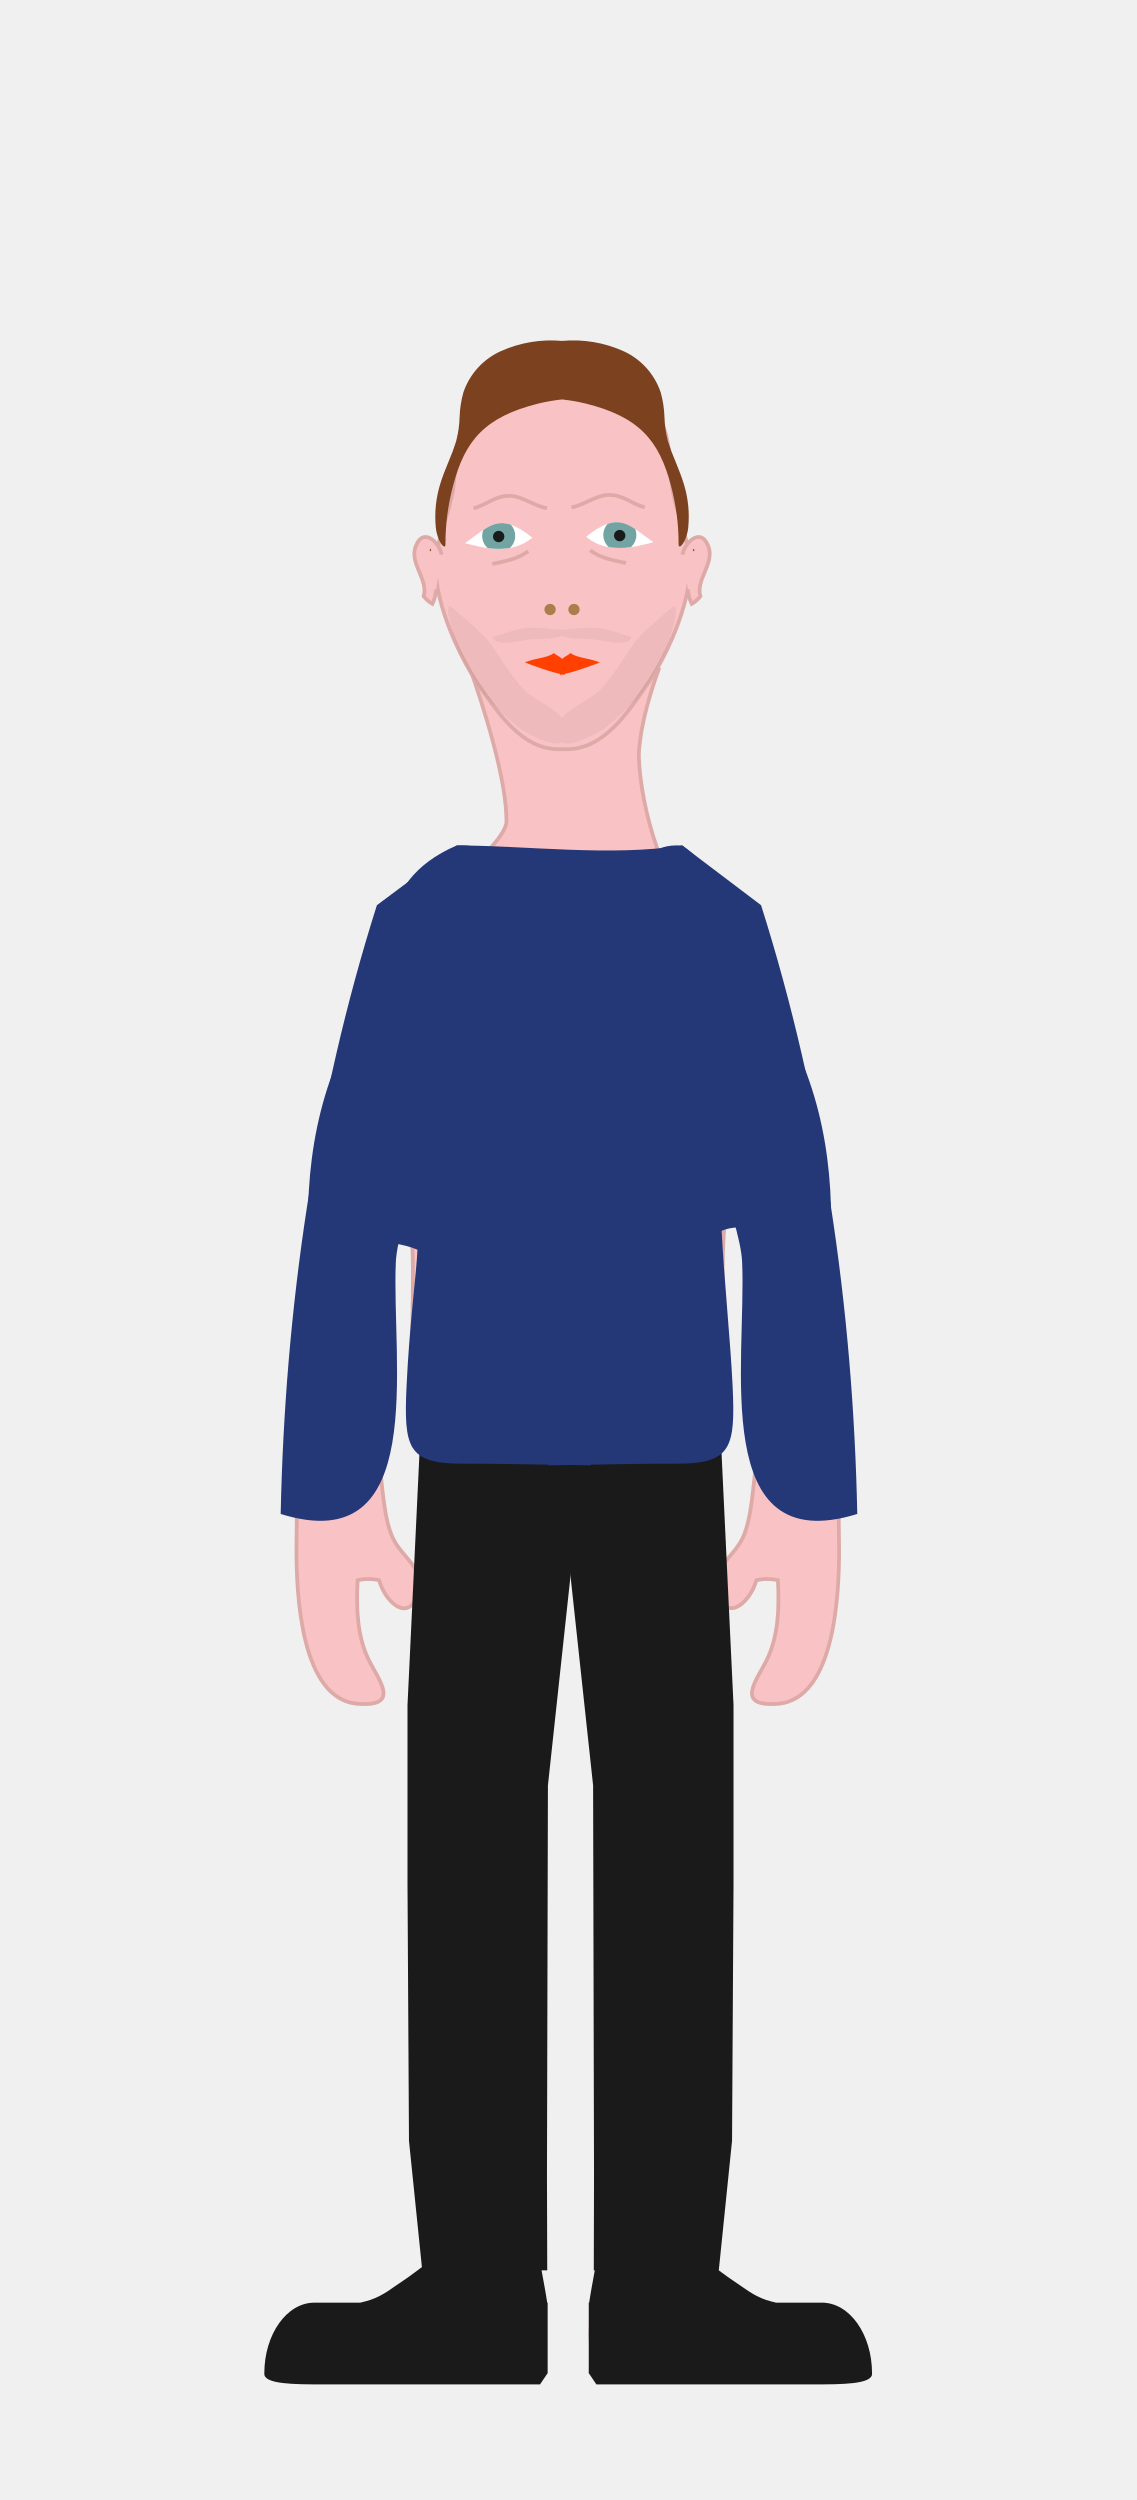
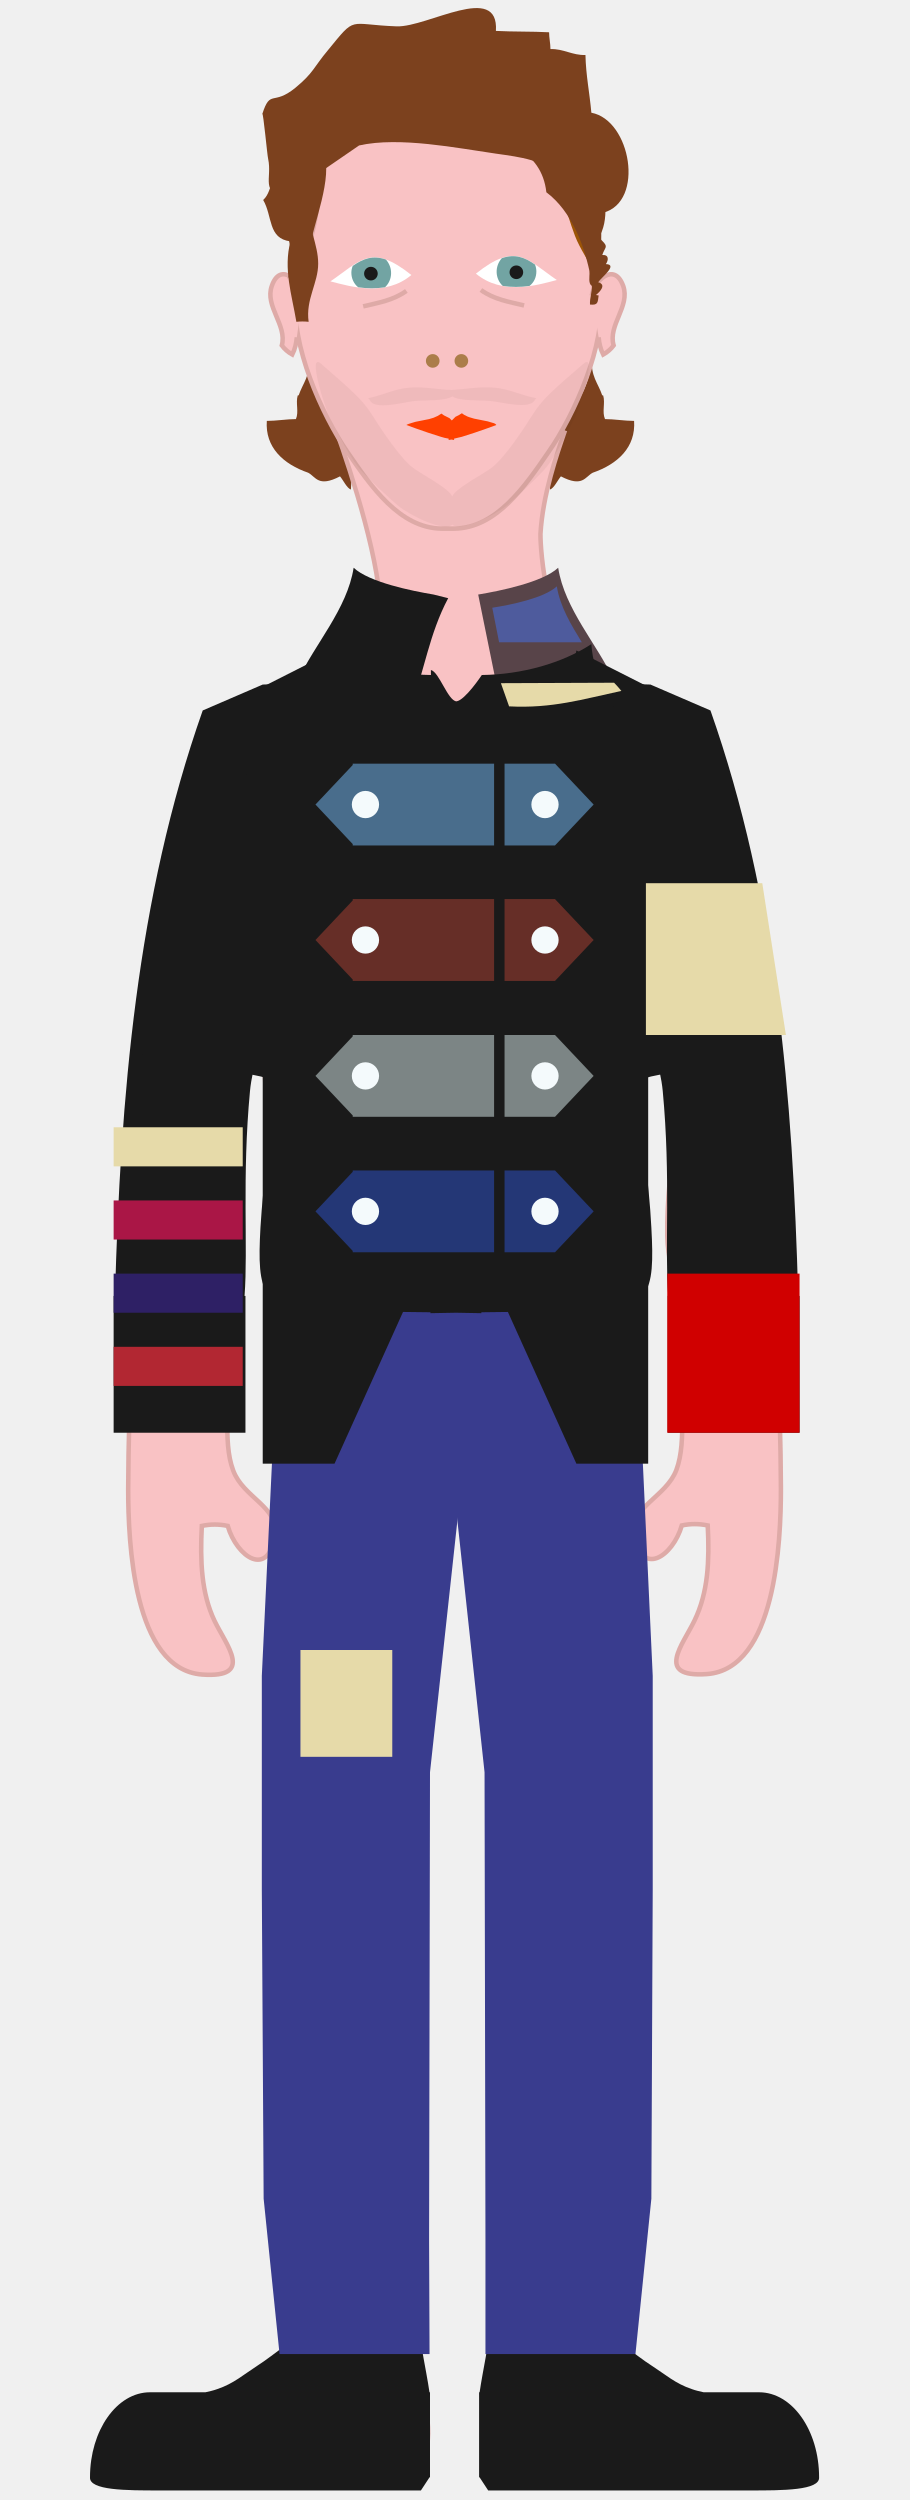
- <svg xmlns="http://www.w3.org/2000/svg" id="Layer_1" data-name="Layer 1" viewBox="0 0 300 660">
-   <defs>
-     <style>.cls-1{fill:#f9c2c4;}.cls-1,.cls-5{stroke:#deaaa7;stroke-miterlimit:10;}.cls-2{fill:#1a1a1a;}.cls-3{fill:#fff;}.cls-4{fill:#72a4a3;}.cls-5{fill:none;}.cls-6{fill:#ab7d4a;}.cls-7{fill:#ff4000;}.cls-8{fill:#243776;}.cls-9{fill:#f24aa2;}.cls-10{fill:#7c411e;}.cls-11{fill:#310d0a;opacity:0.05;}</style>
-   </defs>
-   <path class="cls-1" d="M124,176.24c3.28,9.24,10.07,30.05,9.68,41.19-1.43,5.41-10.36,11.33-16.37,21.81-1.28,2.22-3.29,3.94-4.7,6.12-5.07,6-12.45,10.79-16.6,17.36-4.71,7.47-5.27,18-6.75,26.31a706.88,706.88,0,0,0-11,120c0,11.59,1.08,39.7,16.27,40.78,11.54.82,5.28-6.43,2.73-11.78-2.92-6.11-3.25-13.09-2.85-20.85a12.62,12.62,0,0,1,5.67,0c2,6.92,9,11.56,10.39,2,.94-6.22-5-8.22-7.22-14.22-2.52-6.65-2.26-16.19-4-24-2-8.81,3.91-18,4-27.47.16-16.6-4-27.25-.95-42.49,2-9.94.71-27.12,6.5-35.33v.86c-4.17,16.06.21,42.31.21,58.22,0,15.56-.63,31.36.15,46.85,1.81.15,3.58.34,5.32.56l3.12,208.09,0,2.39a13.25,13.25,0,0,0-.35,2c-.4,7.12-4.45,8.79-9.7,12-4.64,2.81-9.87,5.62-15.46,6.78-4.64,1-12.65-.28-13.84,5.26-1.65,7.67,5.93,6.32,10.85,7.08,2.78.43,4.88,1.47,7.82,1.59a56.08,56.08,0,0,0,9.91-.66c6.58-.94,13.29-1,20.1-1.68,5.94-.6,15.38,1.53,16.66-5.3,1.5-8-3.17-15.46-2.33-23l.07-4.19h0v-1.84h0l-3.07-204.72c3,.38,6.15.66,9.42.8v.1h.12c.71,0,1.4,0,2.09,0s1.38,0,2.09,0h.12v-.1c3.27-.14,6.4-.42,9.42-.8l-3.07,204.72h0v1.84h0l.07,4.19c.83,7.57-3.83,15-2.33,23,1.28,6.83,10.72,4.7,16.66,5.3,6.81.69,13.52.74,20.1,1.68a56.08,56.08,0,0,0,9.91.66c2.94-.12,5-1.17,7.82-1.59,4.93-.75,12.5.59,10.85-7.08-1.19-5.54-9.2-4.3-13.84-5.26-5.59-1.15-10.82-4-15.46-6.78-5.25-3.17-9.3-4.84-9.7-12a13.25,13.25,0,0,0-.35-2l0-2.39,3.12-208.09c1.74-.22,3.51-.41,5.32-.56.79-15.49.15-31.29.15-46.85,0-15.91,4.39-42.15.21-58.22v-.86c5.79,8.21,4.49,25.39,6.5,35.33,3.08,15.24-1.11,25.89-.95,42.49.09,9.52,6,18.67,4,27.47-1.74,7.79-1.49,17.32-4,24-2.27,6-8.16,8-7.22,14.22,1.44,9.52,8.36,4.87,10.39-2a12.62,12.62,0,0,1,5.67,0c.4,7.76.07,14.73-2.85,20.85-2.55,5.35-8.81,12.6,2.73,11.78,15.19-1.08,16.29-29.19,16.27-40.78a706.87,706.87,0,0,0-11-120c-1.47-8.35-2-18.84-6.75-26.31-4.15-6.57-11.52-11.36-16.6-17.36-1.41-2.18-5.43-3.89-6.7-6.12-12-20.84-11.82-40.19-11.82-40.19.5-8.74,3.56-17.61,5.4-22.81" />
-   <polygon class="cls-2" points="156.76 599.36 165.01 599.36 173.26 599.36 181.51 599.36 189.76 599.36 193.26 565.16 193.65 497.17 193.65 450.17 189.76 368.36 181.51 368.36 173.26 368.36 165.01 368.36 156.76 368.36 145.38 367.53 156.58 471.36 156.82 574.17 156.76 599.36" />
-   <path class="cls-2" d="M144.46,607.9c-.8-5.48-2.09-10.5-2.12-14.2-5.78-.27-17.16-3.31-22.42-1.06-2.57,1.1-10.44,7.47-13.28,9.32-3.08,2-5.29,4-8.88,5.22-.79.26-1.68.49-2.64.72H83c-7.3,0-13.22,8.36-13.22,18.69h0c-.2,2.88,8,2.89,15.28,2.89h57.51l1.95-2.89h.06V607.9Z" />
-   <path class="cls-2" d="M155.54,607.9c.8-5.48,2.09-10.5,2.12-14.2,5.78-.27,17.16-3.31,22.42-1.06,2.57,1.1,10.44,7.47,13.28,9.32,3.08,2,5.29,4,8.88,5.22.79.26,1.68.49,2.64.72H217c7.3,0,13.22,8.36,13.22,18.69h0c.2,2.88-8,2.89-15.28,2.89H157.44l-1.95-2.89h-.06V607.9Z" />
-   <path class="cls-1" d="M182,146.85c-.81-6-3.45-11.56-4.41-17.47s-.39-12-2.75-17.47c-5-11.67-15.47-16-26.26-15.46-10.79-.51-21.22,3.79-26.26,15.46-2.37,5.49-1.82,11.69-2.75,17.47s-3.6,11.5-4.41,17.47c-1.39,10.25,5.73,26,11.22,34,5.25,7.63,11.5,16.82,20.84,16.93.45,0,.9,0,1.35,0s.89,0,1.34,0c9.34-.1,15.6-9.29,20.84-16.93C176.3,172.88,183.42,157.1,182,146.85Z" />
-   <path class="cls-1" d="M180.19,146.44c.37-3,4.87-7.62,6.85-2.09,1.61,4.5-3.41,8.61-2.15,13.08a8.2,8.2,0,0,1-2.29,2,10.06,10.06,0,0,1-1-3.83" />
-   <path class="cls-3" d="M154.71,141.71c8.9-7.09,11.23-3.09,17.79,1.44-4.52,1.15-12,3.36-17.79-1.44" />
-   <path class="cls-4" d="M168,141.22a4.36,4.36,0,0,0-.29-1.54c-2.32-1.56-4.39-2.37-7.27-1.41a4.34,4.34,0,0,0,.27,6.17,19.14,19.14,0,0,0,5.85,0A4.34,4.34,0,0,0,168,141.22Z" />
-   <circle class="cls-2" cx="163.6" cy="141.4" r="1.5" />
-   <path class="cls-5" d="M155.8,145.28c2.85,2.14,6.18,2.65,9.47,3.36" />
-   <path class="cls-5" d="M150.85,133.94c3.16-.52,6.59-3.19,9.68-3.27,4.06-.1,6,2.3,9.68,3.27" />
-   <path class="cls-3" d="M140.54,141.95c-8.9-7.09-11.23-3.09-17.79,1.44,4.52,1.15,12,3.36,17.79-1.44" />
-   <path class="cls-4" d="M127.29,141.46a4.33,4.33,0,0,1,.29-1.54c2.32-1.56,4.39-2.37,7.27-1.41a4.34,4.34,0,0,1-.27,6.17,19.12,19.12,0,0,1-5.85,0A4.34,4.34,0,0,1,127.29,141.46Z" />
-   <circle class="cls-2" cx="131.65" cy="141.64" r="1.5" />
-   <path class="cls-5" d="M139.45,145.52c-2.85,2.14-6.18,2.64-9.47,3.36" />
-   <path class="cls-5" d="M144.4,134.18c-3.16-.52-6.59-3.19-9.68-3.27-4.06-.1-6,2.3-9.68,3.27" />
-   <circle class="cls-6" cx="145.22" cy="160.91" r="1.49" />
-   <circle class="cls-6" cx="151.53" cy="160.91" r="1.49" />
-   <path class="cls-7" d="M157.29,174.51c-.33-.11-.67-.21-1-.3l-1-.24-1-.22-1-.23c-.33-.08-.65-.17-1-.28a7.3,7.3,0,0,1-.89-.36,5.22,5.22,0,0,1-.8-.48,2,2,0,0,1-.26.24l-.32.22-.35.21-.36.21-.36.23-.34.26-.19.19-.19-.19-.34-.26-.36-.23-.36-.21-.35-.21-.32-.22a2.1,2.1,0,0,1-.26-.24,5.17,5.17,0,0,1-.8.48,7.37,7.37,0,0,1-.89.36c-.31.11-.63.2-1,.28l-1,.23-1,.22-1,.24c-.34.09-.68.19-1,.3a8.81,8.81,0,0,0-1,.39l2.16.79c.8.29,1.67.6,2.59.91s1.87.61,2.84.88c.56.16,1.13.3,1.69.43l0,.27.62-.13.62.13,0-.27c.57-.13,1.13-.27,1.7-.43,1-.27,1.92-.57,2.84-.88s1.79-.62,2.59-.91l2.16-.79A8.81,8.81,0,0,0,157.29,174.51Z" />
-   <path class="cls-1" d="M116.56,146.44c-.37-3-4.87-7.62-6.85-2.09-1.61,4.5,3.41,8.61,2.15,13.08a8.23,8.23,0,0,0,2.29,2,10,10,0,0,0,1-3.83" />
-   <path class="cls-8" d="M120.58,223.24c33.67-2.65-15,86.8-16.08,109.93-1.2,26.37,8.85,78.69-30.4,66.52,1.12-54.11,9-109,25.4-160.72" />
-   <path class="cls-8" d="M180.14,223.24c-33.67-2.65,14.73,86.8,15.78,109.93,1.2,26.37-8.85,78.69,30.4,66.52-1.12-54.11-9-109-25.4-160.72" />
-   <path class="cls-9" d="M122.8,440.29c3.22,0,3.22-5,0-5s-3.22,5,0,5Z" />
-   <path class="cls-9" d="M130.8,449.29c3.22,0,3.22-5,0-5s-3.22,5,0,5Z" />
-   <path class="cls-9" d="M120.8,476.29c3.22,0,3.22-5,0-5s-3.22,5,0,5Z" />
-   <path class="cls-9" d="M120.8,464.29c3.22,0,3.22-5,0-5s-3.22,5,0,5Z" />
-   <path class="cls-9" d="M127.8,465.29c3.22,0,3.22-5,0-5s-3.22,5,0,5Z" />
-   <path class="cls-9" d="M130.8,493.29c3.22,0,3.22-5,0-5s-3.22,5,0,5Z" />
-   <path class="cls-9" d="M130.8,469.29c3.22,0,3.22-5,0-5s-3.22,5,0,5Z" />
-   <path class="cls-9" d="M130.8,475.29c3.22,0,3.22-5,0-5s-3.22,5,0,5Z" />
-   <path class="cls-9" d="M126.8,491.29c3.22,0,3.22-5,0-5s-3.22,5,0,5Z" />
-   <path class="cls-9" d="M114.8,496.29c3.22,0,3.22-5,0-5s-3.22,5,0,5Z" />
-   <path class="cls-9" d="M135.8,518.29c3.22,0,3.22-5,0-5s-3.22,5,0,5Z" />
-   <path class="cls-9" d="M121.8,528.29c3.22,0,3.22-5,0-5s-3.22,5,0,5Z" />
-   <path class="cls-9" d="M123.8,516.29c3.22,0,3.22-5,0-5s-3.22,5,0,5Z" />
-   <path class="cls-9" d="M123.8,516.29c3.22,0,3.22-5,0-5s-3.22,5,0,5Z" />
-   <path class="cls-9" d="M134.8,436.29c3.22,0,3.22-5,0-5s-3.22,5,0,5Z" />
-   <path class="cls-9" d="M138.8,460.29c3.22,0,3.22-5,0-5s-3.22,5,0,5Z" />
-   <path class="cls-9" d="M118.8,449.29c3.22,0,3.22-5,0-5s-3.22,5,0,5Z" />
-   <path class="cls-10" d="M178.39,122a60.27,60.27,0,0,1-2.11-5.67,29.67,29.67,0,0,1-.87-6.32,26.79,26.79,0,0,0-1-6.46,18.41,18.41,0,0,0-9.89-10.88A32.35,32.35,0,0,0,148.37,90a32.35,32.35,0,0,0-16.14,2.7,18.41,18.41,0,0,0-9.89,10.88,26.75,26.75,0,0,0-1,6.46,29.78,29.78,0,0,1-.87,6.32,60.52,60.52,0,0,1-2.11,5.67c-.76,1.85-1.52,3.69-2.1,5.61a29.34,29.34,0,0,0-1.21,11.59c.37,3.77,2.55,6.22,2.55,4.47a60.16,60.16,0,0,1,.5-7.88,61.73,61.73,0,0,1,1.52-7.63c1.57-6,3.67-10.53,7.15-14s8.31-5.9,15.33-7.65a49.51,49.51,0,0,1,6.28-1.09,49.5,49.5,0,0,1,6.27,1.09c7,1.75,11.86,4.17,15.33,7.65s5.58,8,7.15,14a61.73,61.73,0,0,1,1.52,7.63,60.16,60.16,0,0,1,.5,7.88c0,1.75,2.18-.7,2.55-4.47a29.34,29.34,0,0,0-1.21-11.59C179.91,125.73,179.15,123.89,178.39,122Z" />
-   <path class="cls-10" d="M113.86,145.28l-.3-.51C113.38,145.45,113.4,145.78,113.86,145.28Z" />
-   <path class="cls-10" d="M183.19,144.78l-.3.51C183.35,145.78,183.37,145.45,183.19,144.78Z" />
-   <path class="cls-11" d="M177.34,160.43c-7.08,6.07-9.08,7.86-11.23,11.2-1.92,3-6.25,9.72-9.29,11.88-2,1.43-6.41,3.73-8,5.51a5,5,0,0,0-.43.56,4.89,4.89,0,0,0-.43-.56c-1.61-1.79-6-4.08-8-5.51-3-2.15-7.37-8.9-9.29-11.88-2.15-3.33-4.15-5.13-11.23-11.2-3-2.59.83,9.67,2,11.92,1.74,3.3,4.49,9.24,7.15,11.93a99.81,99.81,0,0,0,7.81,7.36c2.75,2.28,10.27,5.85,12,4.23,1.72,1.62,9.25-1.95,12-4.23a99.84,99.84,0,0,0,7.81-7.36c2.66-2.68,5.41-8.63,7.15-11.93C176.52,170.1,180.37,157.85,177.34,160.43Z" />
-   <path class="cls-11" d="M157.88,165.8c-3.28-.29-6.29.32-9.51.47-3.22-.15-6.23-.76-9.51-.47s-6.06,1.82-8.91,2.31l.27.33c.95,2.48,7.31.56,10,.33,1.93-.17,6.55.07,8.17-1,1.62,1.06,6.24.82,8.17,1,2.66.23,9,2.15,10-.33l.27-.33C163.94,167.62,161.09,166.09,157.88,165.8Z" />
-   <polygon class="cls-2" points="144.47 599.36 136.22 599.36 127.97 599.36 119.72 599.36 111.47 599.36 107.97 565.16 107.58 497.17 107.58 450.17 111.47 368.36 119.72 368.36 127.97 368.36 136.22 368.36 144.47 368.36 155.85 367.53 144.65 471.36 144.4 574.17 144.47 599.36" />
-   <path class="cls-8" d="M204.54,266.2c-8-12.9-7-30.2-24.4-43-18.76,3-41.51,0-59.56,0-23.33,10-16.43,30.06-24.4,43-12.32,19.94-16,41.56-14.6,65.69,5.05-5.65,22.21-4.9,28.63-1.95-.3,6.7-2.12,19.59-2.88,36-.75,16.14.27,20.49,14.6,20.47,7.57,0,15.18.13,22.81.26v.18l5.63-.09,5.63.09v-.18c7.62-.14,15.24-.27,22.81-.26,14.32,0,15.35-4.33,14.6-20.47-.53-11.45-2.35-29.34-2.88-41,6.42-2.95,23.57,1.3,28.63,6.95C220.54,307.77,216.86,286.14,204.54,266.2Z" />
+ <svg xmlns="http://www.w3.org/2000/svg" version="1.1" id="Layer_1" x="0px" y="0px" viewBox="0 0 200 550" style="enable-background:new 0 0 200 550;" xml:space="preserve">
+   <style type="text/css">
+ 	.st0{fill:#7C411E;}
+ 	.st1{fill:#F9C2C4;stroke:#DEAAA7;stroke-miterlimit:10;}
+ 	.st2{fill:#1A1A1A;}
+ 	.st3{fill:#FFFFFF;}
+ 	.st4{fill:#72A4A3;}
+ 	.st5{fill:none;stroke:#DEAAA7;stroke-miterlimit:10;}
+ 	.st6{fill:#AB7D4A;}
+ 	.st7{fill:#FF4000;}
+ 	.st8{fill:#9C5406;}
+ 	.st9{fill:#393C8E;}
+ 	.st10{opacity:5.000000e-02;fill:#310D0A;enable-background:new    ;}
+ 	.st11{fill:#584449;}
+ 	.st12{fill:#634E37;}
+ 	.st13{fill:#AA1646;}
+ 	.st14{fill:#2E2065;}
+ 	.st15{fill:#B22732;}
+ 	.st16{fill:#E6DAA9;}
+ 	.st17{fill:#4E5B9D;}
+ 	.st18{fill:#D00000;}
+ 	.st19{fill:#496D8C;}
+ 	.st20{fill:#662E27;}
+ 	.st21{fill:#7C8585;}
+ 	.st22{fill:#243776;}
+ 	.st23{fill:#F4FAFC;}
+ </style>
+   <path class="st0" d="M130.4,86.5c0.8,0.2,1.5,0.4,2.3,0.5c0.5,1.7-0.3,3.6,0.4,5.2c2,0,4.3,0.4,6.4,0.4c0.4,5.8-3.6,9.5-9.1,11.4  c-1.7,0.9-2.2,3.3-7,0.8c-0.7,0.8-1.5,2.6-2.4,2.9c-1.1-15.8,6.5-14.3,9.2-27.6c0.1,3.5,1.9,4.8,2.6,8" />
+   <path class="st0" d="M67.8,86.5c-0.8,0.2-1.5,0.4-2.3,0.5c-0.5,1.7,0.3,3.6-0.4,5.2c-2,0-4.3,0.4-6.4,0.4c-0.4,5.8,3.6,9.5,9.1,11.4  c1.7,0.9,2.2,3.3,7,0.8c0.7,0.8,1.5,2.6,2.4,2.9c1.1-15.8-6.5-14.3-9.2-27.6c-0.1,3.5-1.9,4.8-2.6,8" />
+   <path class="st1" d="M74,94.8c3.3,9.2,10.1,30.1,9.7,41.2c-1.4,5.4-10.4,11.3-16.4,21.8c-1.3,2.2-3.3,3.9-4.7,6.1  c-5.1,6-12.4,10.8-16.6,17.4c-4.7,7.5-5.3,18-6.8,26.3c-7.1,39.6-10.8,79.8-11,120c0,11.6,1.1,39.7,16.3,40.8  c11.5,0.8,5.3-6.4,2.7-11.8c-2.9-6.1-3.2-13.1-2.8-20.9c1.9-0.4,3.8-0.4,5.7,0c2,6.9,9,11.6,10.4,2c0.9-6.2-7-8.2-9.2-14.2  c-2.5-6.6-0.3-16.2-2-24c-2-8.8,3.9-18,4-27.5c0.2-16.6-4-27.2-0.9-42.5c2-9.9,0.7-27.1,6.5-35.3v0.9c-4.2,16.1,0.2,42.3,0.2,58.2  c0,15.6-0.6,31.4,0.2,46.9c1.8,0.1,3.6,0.3,5.3,0.6l3.1,208.1v2.4c-0.2,0.7-0.3,1.3-0.3,2c-0.4,7.1-4.4,8.8-9.7,12  c-4.6,2.8-9.8,5.6-15.3,6.8c-4.6,1-12.7-0.3-13.8,5.3c-1.7,7.7,5.9,6.3,10.8,7.1c2.8,0.4,4.9,1.5,7.8,1.6c3.3,0.1,6.6-0.1,9.9-0.7  c6.6-0.9,13.3-1,20.1-1.7c5.9-0.6,15.4,1.5,16.7-5.3c1.5-8-3.2-15.5-2.3-23l0.1-4.2l0,0v-1.9l0,0l-3.1-204.7c3,0.4,6.1,0.7,9.4,0.8  v0.1h0.1c0.7,0,1.4,0,2.1,0s1.4,0,2.1,0h0.1v-0.1c3.3-0.1,6.4-0.4,9.4-0.8l-3.1,204.7l0,0v1.8l0,0l0.1,4.2c0.8,7.6-3.8,15-2.3,23  c1.3,6.8,10.7,4.7,16.7,5.3c6.8,0.7,13.5,0.7,20.1,1.7c3.3,0.5,6.6,0.7,9.9,0.7c2.9-0.1,5-1.2,7.8-1.6c4.9-0.8,12.5,0.6,10.9-7.1  c-1.2-5.5-9.2-4.3-13.8-5.3c-5.6-1.2-10.8-4-15.5-6.8c-5.2-3.2-9.3-4.8-9.7-12c-0.1-0.7-0.2-1.3-0.4-2v-2.4l3.1-208.1  c1.7-0.2,3.5-0.4,5.3-0.6c0.8-15.5,0.1-31.3,0.1-46.9c0-15.9,4.4-42.1,0.2-58.2v-0.9c5.8,8.2,4.5,25.4,6.5,35.3  c3.1,15.2-1.1,25.9-0.9,42.5c0.1,9.5,6,18.7,4,27.5c-1.7,7.8,0.5,17.3-2,24c-2.3,6-10.2,8-9.2,14.2c1.4,9.5,8.4,4.9,10.4-2  c1.9-0.4,3.8-0.4,5.7,0c0.4,7.8,0.1,14.7-2.9,20.9c-2.6,5.4-8.8,12.6,2.7,11.8c15.2-1.1,16.3-29.2,16.3-40.8  c-0.2-40.2-3.9-80.4-11-120c-1.5-8.4-2-18.8-6.8-26.3c-4.1-6.6-11.5-11.4-16.6-17.4c-1.4-2.2-5.4-3.9-6.7-6.1  c-12-20.8-11.8-40.2-11.8-40.2c0.5-8.7,3.6-17.6,5.4-22.8" />
+   <path class="st2" d="M94.5,526.4c-0.8-5.5-2.1-10.5-2.1-14.2c-5.8-0.3-17.2-3.3-22.4-1.1c-2.6,1.1-10.4,7.5-13.3,9.3  c-3.1,2-5.3,4-8.9,5.2c-0.8,0.3-1.7,0.5-2.6,0.7H33c-7.3,0-13.2,8.4-13.2,18.7l0,0c-0.2,2.9,8,2.9,15.3,2.9h57.5l1.9-2.9h0.1v-18.7  H94.5z" />
+   <path class="st2" d="M105.5,526.4c0.8-5.5,2.1-10.5,2.1-14.2c5.8-0.3,17.2-3.3,22.4-1.1c2.6,1.1,10.4,7.5,13.3,9.3  c3.1,2,5.3,4,8.9,5.2c0.8,0.3,1.7,0.5,2.6,0.7H167c7.3,0,13.2,8.4,13.2,18.7l0,0c0.2,2.9-8,2.9-15.3,2.9h-57.5l-1.9-2.9h-0.1v-18.7  H105.5z" />
+   <path class="st1" d="M132,65.4c-0.8-6-3.4-11.6-4.4-17.5s-0.4-12-2.8-17.5c-5-11.7-15.5-16-26.3-15.5c-10.8-0.5-21.2,3.8-26.3,15.5  c-2.4,5.5-1.8,11.7-2.8,17.5S66,59.4,65.2,65.4c-1.4,10.2,5.7,26,11.2,34c5.2,7.6,11.5,16.8,20.8,16.9c0.4,0,0.9,0,1.4,0  s0.9,0,1.3,0c9.3-0.1,15.6-9.3,20.8-16.9C126.3,91.4,133.4,75.6,132,65.4z" />
+   <path class="st1" d="M130.2,65c0.4-3,4.9-7.6,6.9-2.1c1.6,4.5-3.4,8.6-2.1,13.1c-0.6,0.8-1.4,1.5-2.3,2c-0.6-1.2-0.9-2.5-1-3.8" />
+   <path class="st3" d="M104.7,60.2c8.9-7.1,11.2-3.1,17.8,1.4C118,62.8,110.5,65,104.7,60.2" />
+   <path class="st4" d="M118,59.7c0-0.5-0.1-1-0.3-1.5c-2.3-1.6-4.4-2.4-7.3-1.4c-1.6,1.8-1.5,4.5,0.2,6.1c0,0,0,0,0,0  c1.9,0.3,3.9,0.3,5.9,0C117.5,62.1,118,61,118,59.7z" />
+   <circle class="st2" cx="113.6" cy="59.9" r="1.5" />
+   <path class="st5" d="M105.8,63.8c2.9,2.1,6.2,2.6,9.5,3.4" />
+   <path class="st3" d="M90.5,60.5c-8.9-7.1-11.2-3.1-17.8,1.4C77.3,63.1,84.8,65.3,90.5,60.5" />
+   <path class="st4" d="M77.3,60c0-0.5,0.1-1,0.3-1.5c2.3-1.6,4.4-2.4,7.3-1.4c1.6,1.8,1.5,4.5-0.2,6.1c0,0,0,0,0,0  c-1.9,0.3-3.9,0.3-5.9,0C77.8,62.4,77.3,61.2,77.3,60z" />
+   <circle class="st2" cx="81.6" cy="60.2" r="1.5" />
+   <path class="st5" d="M89.4,64c-2.9,2.1-6.2,2.6-9.5,3.4" />
+   <circle class="st6" cx="95.2" cy="79.4" r="1.5" />
+   <circle class="st6" cx="101.5" cy="79.4" r="1.5" />
+   <path class="st7" d="M108.3,93c-0.3-0.1-0.7-0.2-1-0.3l-1-0.2l-1-0.2l-1-0.2c-0.3-0.1-0.6-0.2-1-0.3c-0.3-0.1-0.6-0.2-0.9-0.4  c-0.3-0.1-0.5-0.3-0.8-0.5c-0.1,0.1-0.2,0.2-0.3,0.2l-0.3,0.2l-0.4,0.2l-0.4,0.2L99.9,92l-0.3,0.3l-0.2,0.2l-0.2-0.2L98.9,92  l-0.4-0.2l-0.4-0.2l-0.4-0.2l-0.3-0.2c-0.1-0.1-0.2-0.2-0.3-0.2c-0.3,0.2-0.5,0.3-0.8,0.5c-0.3,0.1-0.6,0.3-0.9,0.4  c-0.3,0.1-0.6,0.2-1,0.3l-1,0.2l-1,0.2l-1,0.2c-0.3,0.1-0.7,0.2-1,0.3c-0.3,0.1-0.7,0.2-1,0.4l2.2,0.8c0.8,0.3,1.7,0.6,2.6,0.9  s1.9,0.6,2.8,0.9c0.6,0.2,1.1,0.3,1.7,0.4v0.3l0.6-0.1l0.6,0.1v-0.3c0.6-0.1,1.1-0.3,1.7-0.4c1-0.3,1.9-0.6,2.8-0.9s1.8-0.6,2.6-0.9  l2.2-0.8C109,93.2,108.7,93.1,108.3,93z" />
+   <path class="st1" d="M66.6,65c-0.4-3-4.9-7.6-6.8-2.1c-1.6,4.5,3.4,8.6,2.2,13.1c0.6,0.8,1.4,1.5,2.3,2c0.6-1.2,0.9-2.5,1-3.8" />
+   <path class="st8" d="M89.8,26.2c0.4,1.1,1.3,2,2.4,2.3c1,0.1,2.1-0.1,3-0.5c1.1-0.4,2.2-0.8,3.4-1c1.2-0.2,2.4,0,3.4,0.7  c0.4-0.3,0.8-0.7,1.2-0.9c0.4-0.2,0.9-0.5,1.3-0.7c0.4-0.2,0.9-0.4,1.3-0.7c0.4-0.3,0.8-0.6,1.1-1c0.8,0.3,1.6,0.5,2.4,0.7  s1.6,0.4,2.4,0.5s1.6,0.2,2.5,0.3s1.7,0.1,2.6,0.2c1.5,2.8,2.7,5.6,3.8,8.5c1.1,2.9,2,5.7,3,8.6s1.8,5.8,2.9,8.7s3.2,5.8,4.6,8.7  c0.2-6.2-0.8-12.4-1.5-18.2c-0.5-5.5-1.9-10.8-4.2-15.8c-2.1-4.6-5.7-8.5-10.1-11c-4.6-2.6-10.6-4-18.3-3.7  c-2.9,0.1-5.8,0.4-8.7,1.1c-2.5,0.6-4.9,1.5-7.1,2.8c-2.1,1.2-4,2.8-5.7,4.6c-1.8,2-3.3,4.2-4.6,6.6c-0.7,1.3-1.4,2.6-2.2,4  s-1.5,2.8-2.2,4.2s-0.4,2.9-1,4.4s-0.1,3-0.4,4.5c-0.3,1.8-0.3,3.6-0.2,5.4c0,1.4-0.5,10,0,11.7c0.5-1.1,2.6-5.1,3.5-8.4  s0.4-6.2,1.4-10.1s1.8-7.8,2.3-10.7s2.9-4.8,2.8-4.9" />
+   <polygon class="st9" points="94.5,517.9 86.2,517.9 78,517.9 69.7,517.9 61.5,517.9 58,483.7 57.6,415.7 57.6,368.7 61.5,286.9   69.7,286.9 78,286.9 86.2,286.9 94.5,286.9 105.9,286.1 94.6,389.9 94.4,492.7 " />
+   <polygon class="st2" points="89.4,287 73.6,322 57.8,322 57.8,232.5 57.8,151.1 73.6,143.1 73.6,143.1 89.4,232.5 " />
+   <path class="st10" d="M128.4,80c-7.1,6.1-9.1,7.9-11.2,11.2c-1.9,3-6.2,9.7-9.3,11.9c-2,1.4-6.4,3.7-8,5.5c-0.2,0.2-0.3,0.4-0.4,0.6  c-0.1-0.2-0.3-0.4-0.4-0.6c-1.6-1.8-6-4.1-8-5.5c-3-2.1-7.4-8.9-9.3-11.9c-2.1-3.3-4.2-5.1-11.2-11.2c-3-2.6,0.8,9.7,2,11.9  c1.7,3.3,4.5,9.2,7.1,11.9c2.5,2.6,5.1,5,7.8,7.4c2.8,2.3,10.3,5.9,12,4.2c1.7,1.6,9.2-1.9,12-4.2c2.7-2.3,5.3-4.8,7.8-7.4  c2.7-2.7,5.4-8.6,7.1-11.9C127.6,89.6,131.4,77.4,128.4,80z" />
+   <path class="st10" d="M108.9,85.3c-3.3-0.3-6.3,0.3-9.5,0.5c-3.2-0.1-6.2-0.8-9.5-0.5s-6.1,1.8-8.9,2.3l0.3,0.3  c0.9,2.5,7.3,0.6,10,0.3c1.9-0.2,6.6,0.1,8.2-1c1.6,1.1,6.2,0.8,8.2,1c2.7,0.2,9,2.1,10-0.3l0.3-0.3C115,87.1,112.1,85.6,108.9,85.3  z" />
+   <path class="st0" d="M65,58.5c-3.1-8.4-5.4-35,6.8-36.2c1.6-21.5,39.6-15,51-8.7c6,9.5,11.1,32,9,44.7c-0.5,0.7-1.2,1.9-1.8,2.9  c-1.3-7-4.2-14.7-9.8-18.9c-2.1-18.7-34.6-12.2-49-8.7c2.1,5.4-2.2,15.5-3.3,21.7c-2.7,1.6-3.2,3.4-4.8,6.2" />
+   <path class="st0" d="M65,50.5c0.2-5.1-0.6-11.3,0-16.8c0.8-7.8,0.7-6.3,5.8-11.4C76.9,16.2,84,10.9,93,10.5s22,0.6,28.8,6  c6,4.8,4.3,5.2,5.2,13c0.6,5.4,0,9.8,5.8,12.2c0.8,5.1,0.8,10.3-3.8,13.4c-2.3-5.2-6.6-12.6-6.2-18.4c-2.3-2-4.4-6.8-7.6-8.4  c-5.2-2.7-10.7,1.7-16.1,1.3c-5.9-0.4-8.8-4.3-14.9-4s-7.7,5-14.1,4.2C66.9,36.3,68.2,44.1,65,50.5" />
+   <path class="st0" d="M63,43c-5.8-0.3-3.1-3.8-4-8c-0.2-0.7-1.1-10.6-1.3-9.9c1.8-5.6,2.3-1.7,7.3-5.8c4-3.3,4-4.5,7.1-8.2  c6.4-7.8,4.2-5.7,15.2-5.3C94.1,6,109.8-4,109.1,6.8c3.8,0.2,7.9,0.1,11.7,0.3c0,1.2,0.3,2.5,0.3,3.7c2.9-0.1,4.8,1.4,7.7,1.3  c0.1,4.5,0.9,8.2,1.3,12.7c8.7,1.6,11.8,19.6,2.6,22c-5.3,1.4-5.5-5-8.8-7.8c-4.6-3.9-9.2-4.4-14.8-5.2C100.7,32.6,87.9,30,79,32" />
+   <path class="st0" d="M60,40c-0.7,1.2-0.8,2.8-2.1,4c2.1,3.6,1,8.5,6,9.1c-1.6,6.1,0.3,11.7,1.3,17.7c0.9-0.1,1.8-0.1,2.7,0  C67.2,65.9,70,62.3,70,58s-2.3-8-2.1-12.8c-2.2-1.1-4.4-2.1-6.7-3" />
+   <path class="st0" d="M130.5,49.3c-0.3,1.7,1,2.7,2,3.7c1.4,1.4,0.6,1.3,0,3.1c1.5-0.1,1.4,1.1,0.8,2c2.8,0.1-1.1,3-1.7,4  c1.9,0.5,0.4,2.1-0.5,2.8l0.6,0.1c-0.2,1.5-0.1,2.2-1.9,2c-0.1-1.4,0.5-2.8,0.4-4.1c-0.8-0.5-0.5-2-0.5-2.9c0.1-0.6,0.2-1.2,0.2-1.8  c-0.1-0.6-0.5-0.8-0.6-1.2c-0.4-1.8-0.2-3.7,0.5-5.5" />
+   <path class="st11" d="M110.2,155.4c9.5,0.8,16.3-2.8,24.7-6c-3.4-7.5-10.7-15.4-12.1-24.5c-3.4,3.2-12.8,5.1-17.6,5.9" />
+   <path class="st2" d="M98.6,131.6c-4.2,7.9-5.2,15.9-8.2,23.8c-9.5,0.8-16.3-2.8-24.7-6c3.4-7.5,10.7-15.4,12.1-24.5  c3.4,3.2,12.8,5.1,17.6,5.9" />
+   <path class="st2" d="M57.8,150.6l-13.2,5.7c-14.6,41.4-18.1,85.2-19.3,128.8H25v30.1h29v-30.1h-0.2c0.8-10.6-0.6-26,1.2-45.1  C56.9,219.5,91.4,148.5,57.8,150.6z" />
+   <path class="st2" d="M143.1,150.6l13.2,5.7c14.6,41.4,18.1,85.2,19.3,128.8h0.3v30.1h-29v-30.1h0.1c-0.8-10.6,0.6-26-1.2-45.1  C143.9,219.5,109.4,148.5,143.1,150.6z" />
+   <circle class="st12" cx="82.2" cy="177" r="3" />
+   <rect x="25" y="264.1" class="st13" width="28.4" height="8.6" />
+   <rect x="25" y="280.2" class="st14" width="28.4" height="8.6" />
+   <rect x="25" y="296.3" class="st15" width="28.4" height="8.6" />
+   <rect x="25" y="248" class="st16" width="28.4" height="8.6" />
+   <path class="st17" d="M128,141.3c-2.4-3.9-4.8-7.9-5.5-12.3c-2.8,2.6-10.3,4.1-14.2,4.7l1.5,7.6H128z" />
+   <rect x="66.1" y="363" class="st16" width="20.2" height="23.5" />
+   <rect x="146.8" y="280.2" class="st18" width="29.1" height="35" />
+   <polygon class="st9" points="106.8,517.9 115,517.9 123.3,517.9 131.5,517.9 139.8,517.9 143.3,483.7 143.6,415.7 143.6,368.7   139.8,286.9 131.5,286.9 123.3,286.9 115,286.9 106.8,286.9 95.4,286.1 106.6,389.9 106.8,492.7 " />
+   <polygon class="st2" points="111,287 126.8,322 142.6,322 142.6,232.5 142.6,151.1 126.8,143.1 126.8,143.1 111,232.5 " />
+   <path class="st2" d="M154.5,180.4c-8-11.6-23.5-24.2-24.4-38.7c-6.4,4.2-15.3,6.7-24.1,6.8c0,0-3.7,5.6-5.6,5.8  c-1.9-0.2-3.8-6.5-5.6-6.9v1.1c-8.9-0.1-17.7-2.6-24.2-6.8c-0.9,14.5-16.4,27.1-24.4,38.7c-12.3,18-16,37.4-14.6,59.1  c5.1-5.1,22.2-4.4,28.6-1.8c-0.5,10.5-2.3,22.1-2.9,32.4c-0.8,14.5,0.3,18.4,14.6,18.4c7.6,0,15.2,0.1,22.8,0.2v0.2l5.6-0.1l5.6,0.1  v-0.2c7.6-0.1,15.2-0.2,22.8-0.2c14.3,0,15.4-3.9,14.6-18.4c-0.5-10.3-2.4-21.9-2.9-32.4c6.4-2.6,23.6-3.3,28.6,1.8  C170.5,217.9,166.9,198.4,154.5,180.4z" />
+   <polygon class="st19" points="122.1,168 77.6,168 77.6,168.3 69.4,177 77.6,185.7 77.6,186 122.1,186 130.6,177 " />
+   <polygon class="st20" points="122.1,197.8 77.6,197.8 77.6,198.1 69.4,206.8 77.6,215.5 77.6,215.8 122.1,215.8 130.6,206.8 " />
+   <polygon class="st21" points="122.1,227.7 77.6,227.7 77.6,228 69.4,236.7 77.6,245.4 77.6,245.7 122.1,245.7 130.6,236.7 " />
+   <polygon class="st22" points="122.1,257.5 77.6,257.5 77.6,257.8 69.4,266.5 77.6,275.2 77.6,275.5 122.1,275.5 130.6,266.5 " />
+   <circle class="st23" cx="80.4" cy="177" r="3" />
+   <circle class="st23" cx="119.9" cy="177" r="3" />
+   <circle class="st23" cx="80.4" cy="206.8" r="3" />
+   <circle class="st23" cx="119.9" cy="206.8" r="3" />
+   <circle class="st23" cx="80.4" cy="236.7" r="3" />
+   <circle class="st23" cx="119.9" cy="236.7" r="3" />
+   <circle class="st23" cx="80.4" cy="266.5" r="3" />
+   <circle class="st23" cx="119.9" cy="266.5" r="3" />
+   <rect x="108.7" y="160" class="st2" width="2.3" height="127" />
+   <polygon class="st16" points="172.9,227.7 142.1,227.7 142.1,194.3 167.7,194.3 " />
+   <path class="st16" d="M110.2,150.3l1.8,5.1c9.5,0.5,16.3-1.6,24.7-3.4c-0.5-0.6-1-1.2-1.6-1.8L110.2,150.3z" />
</svg>
